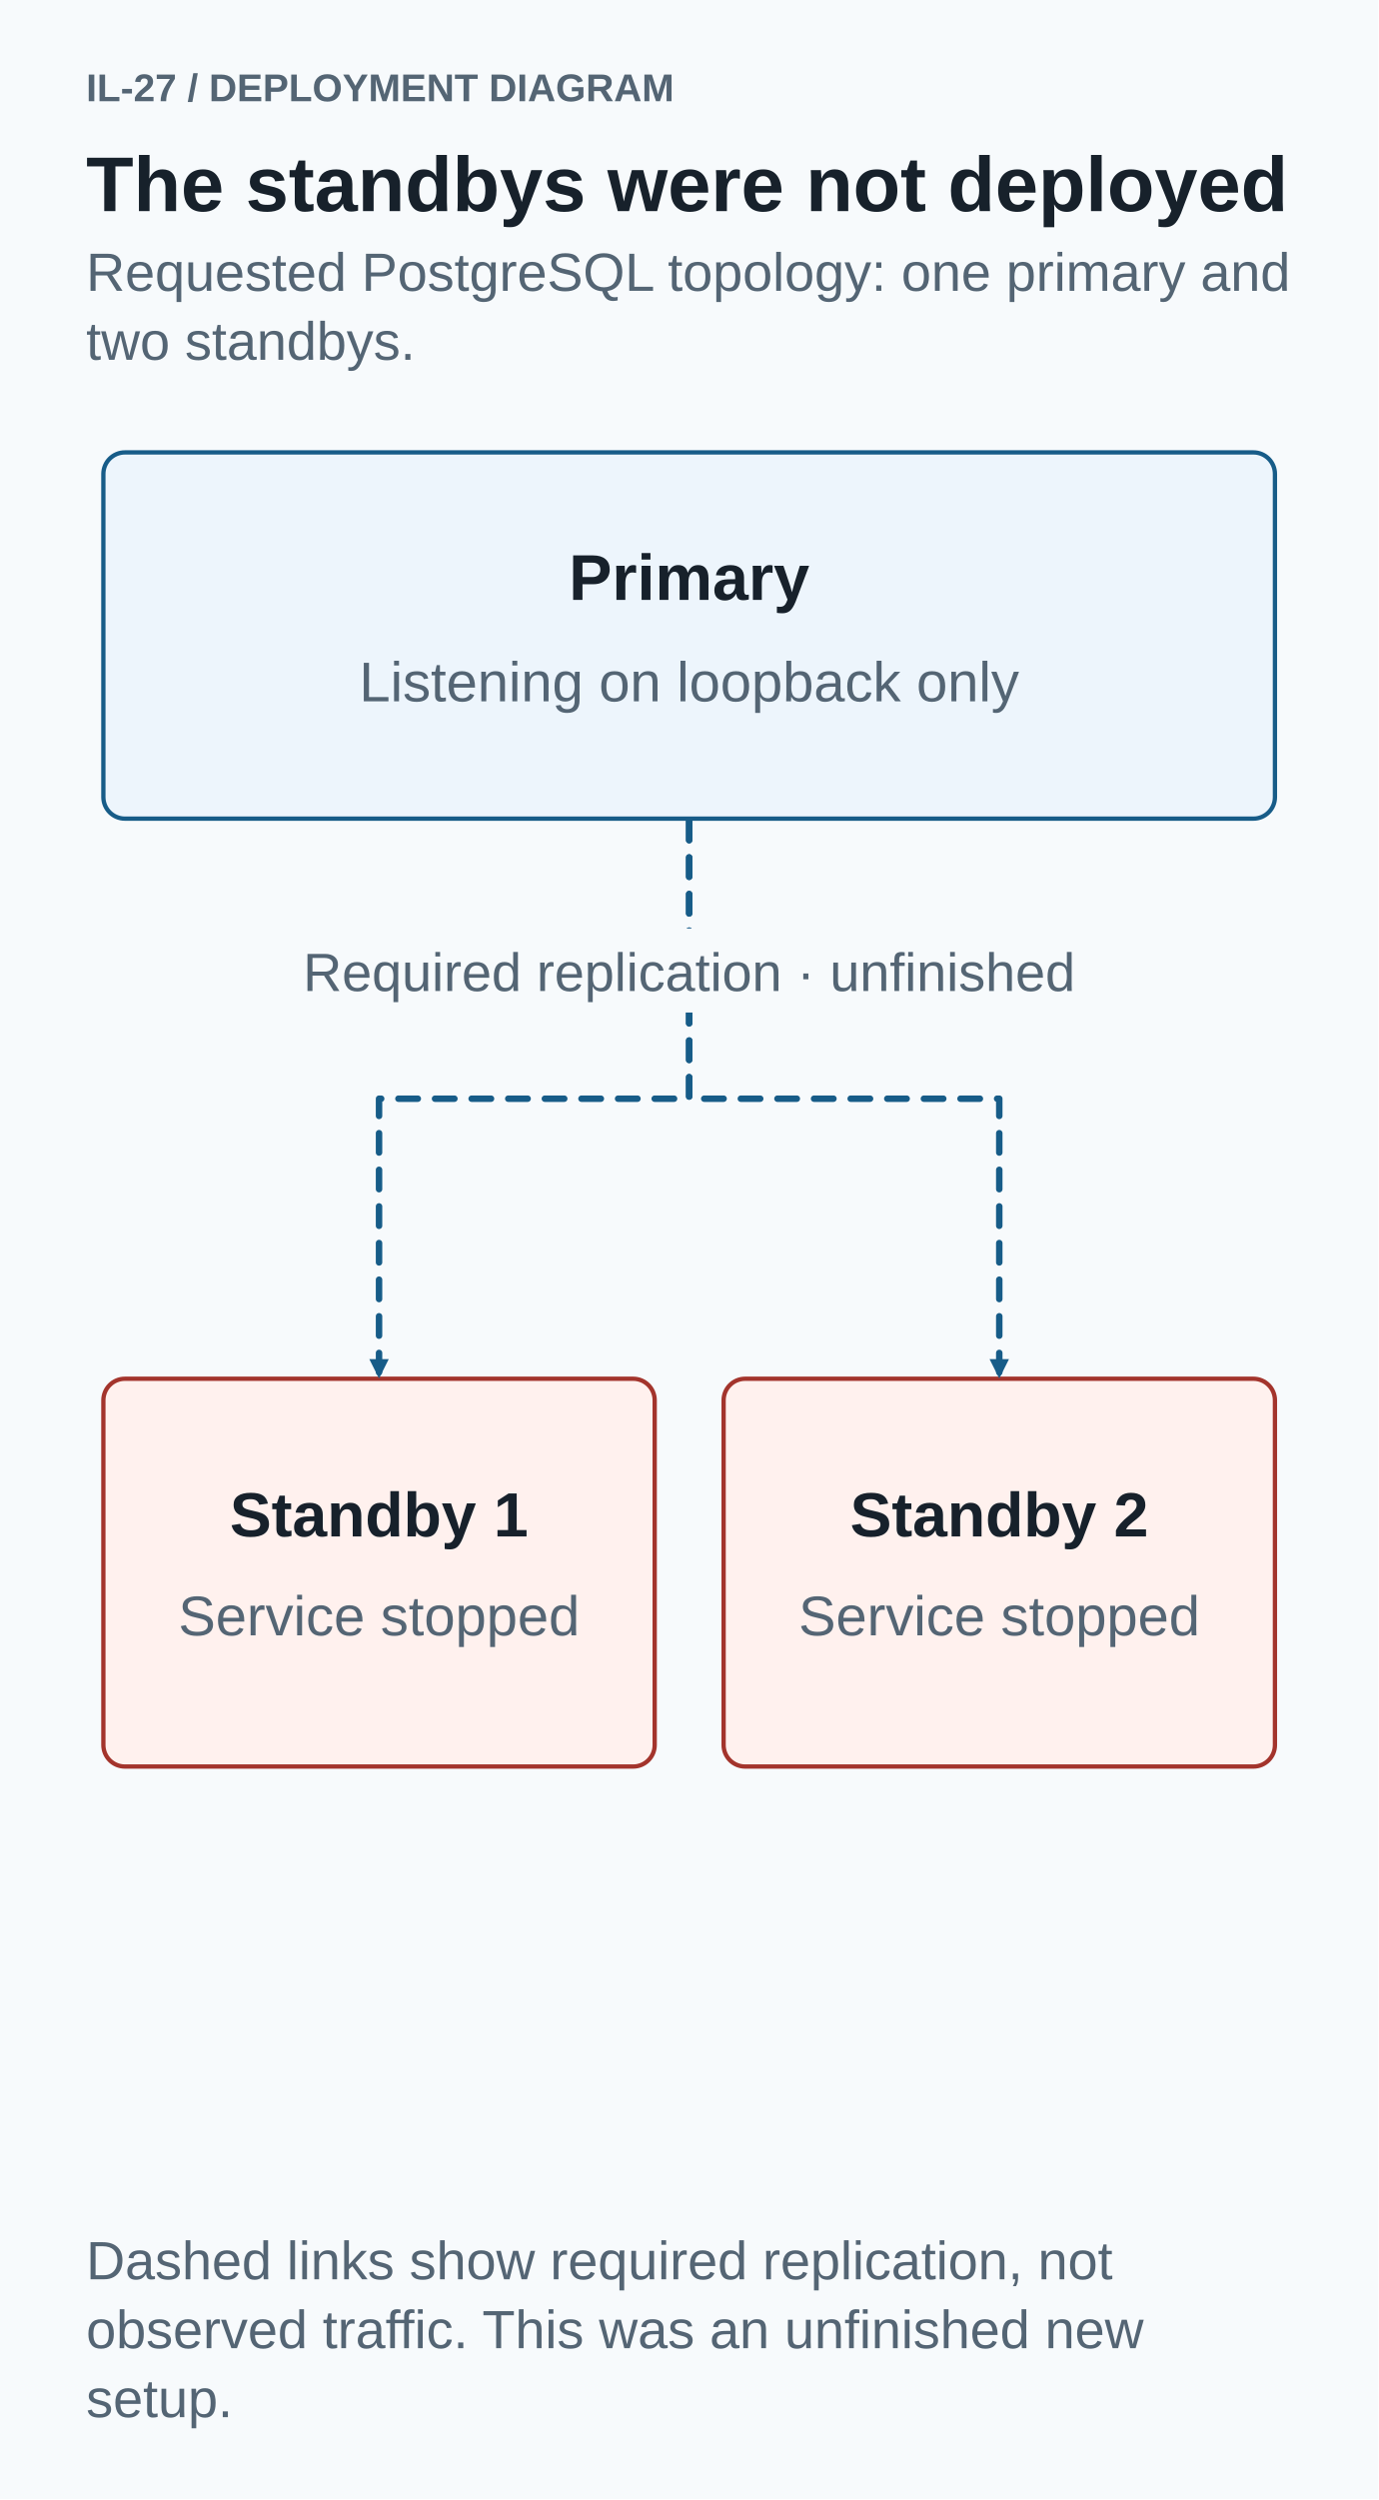
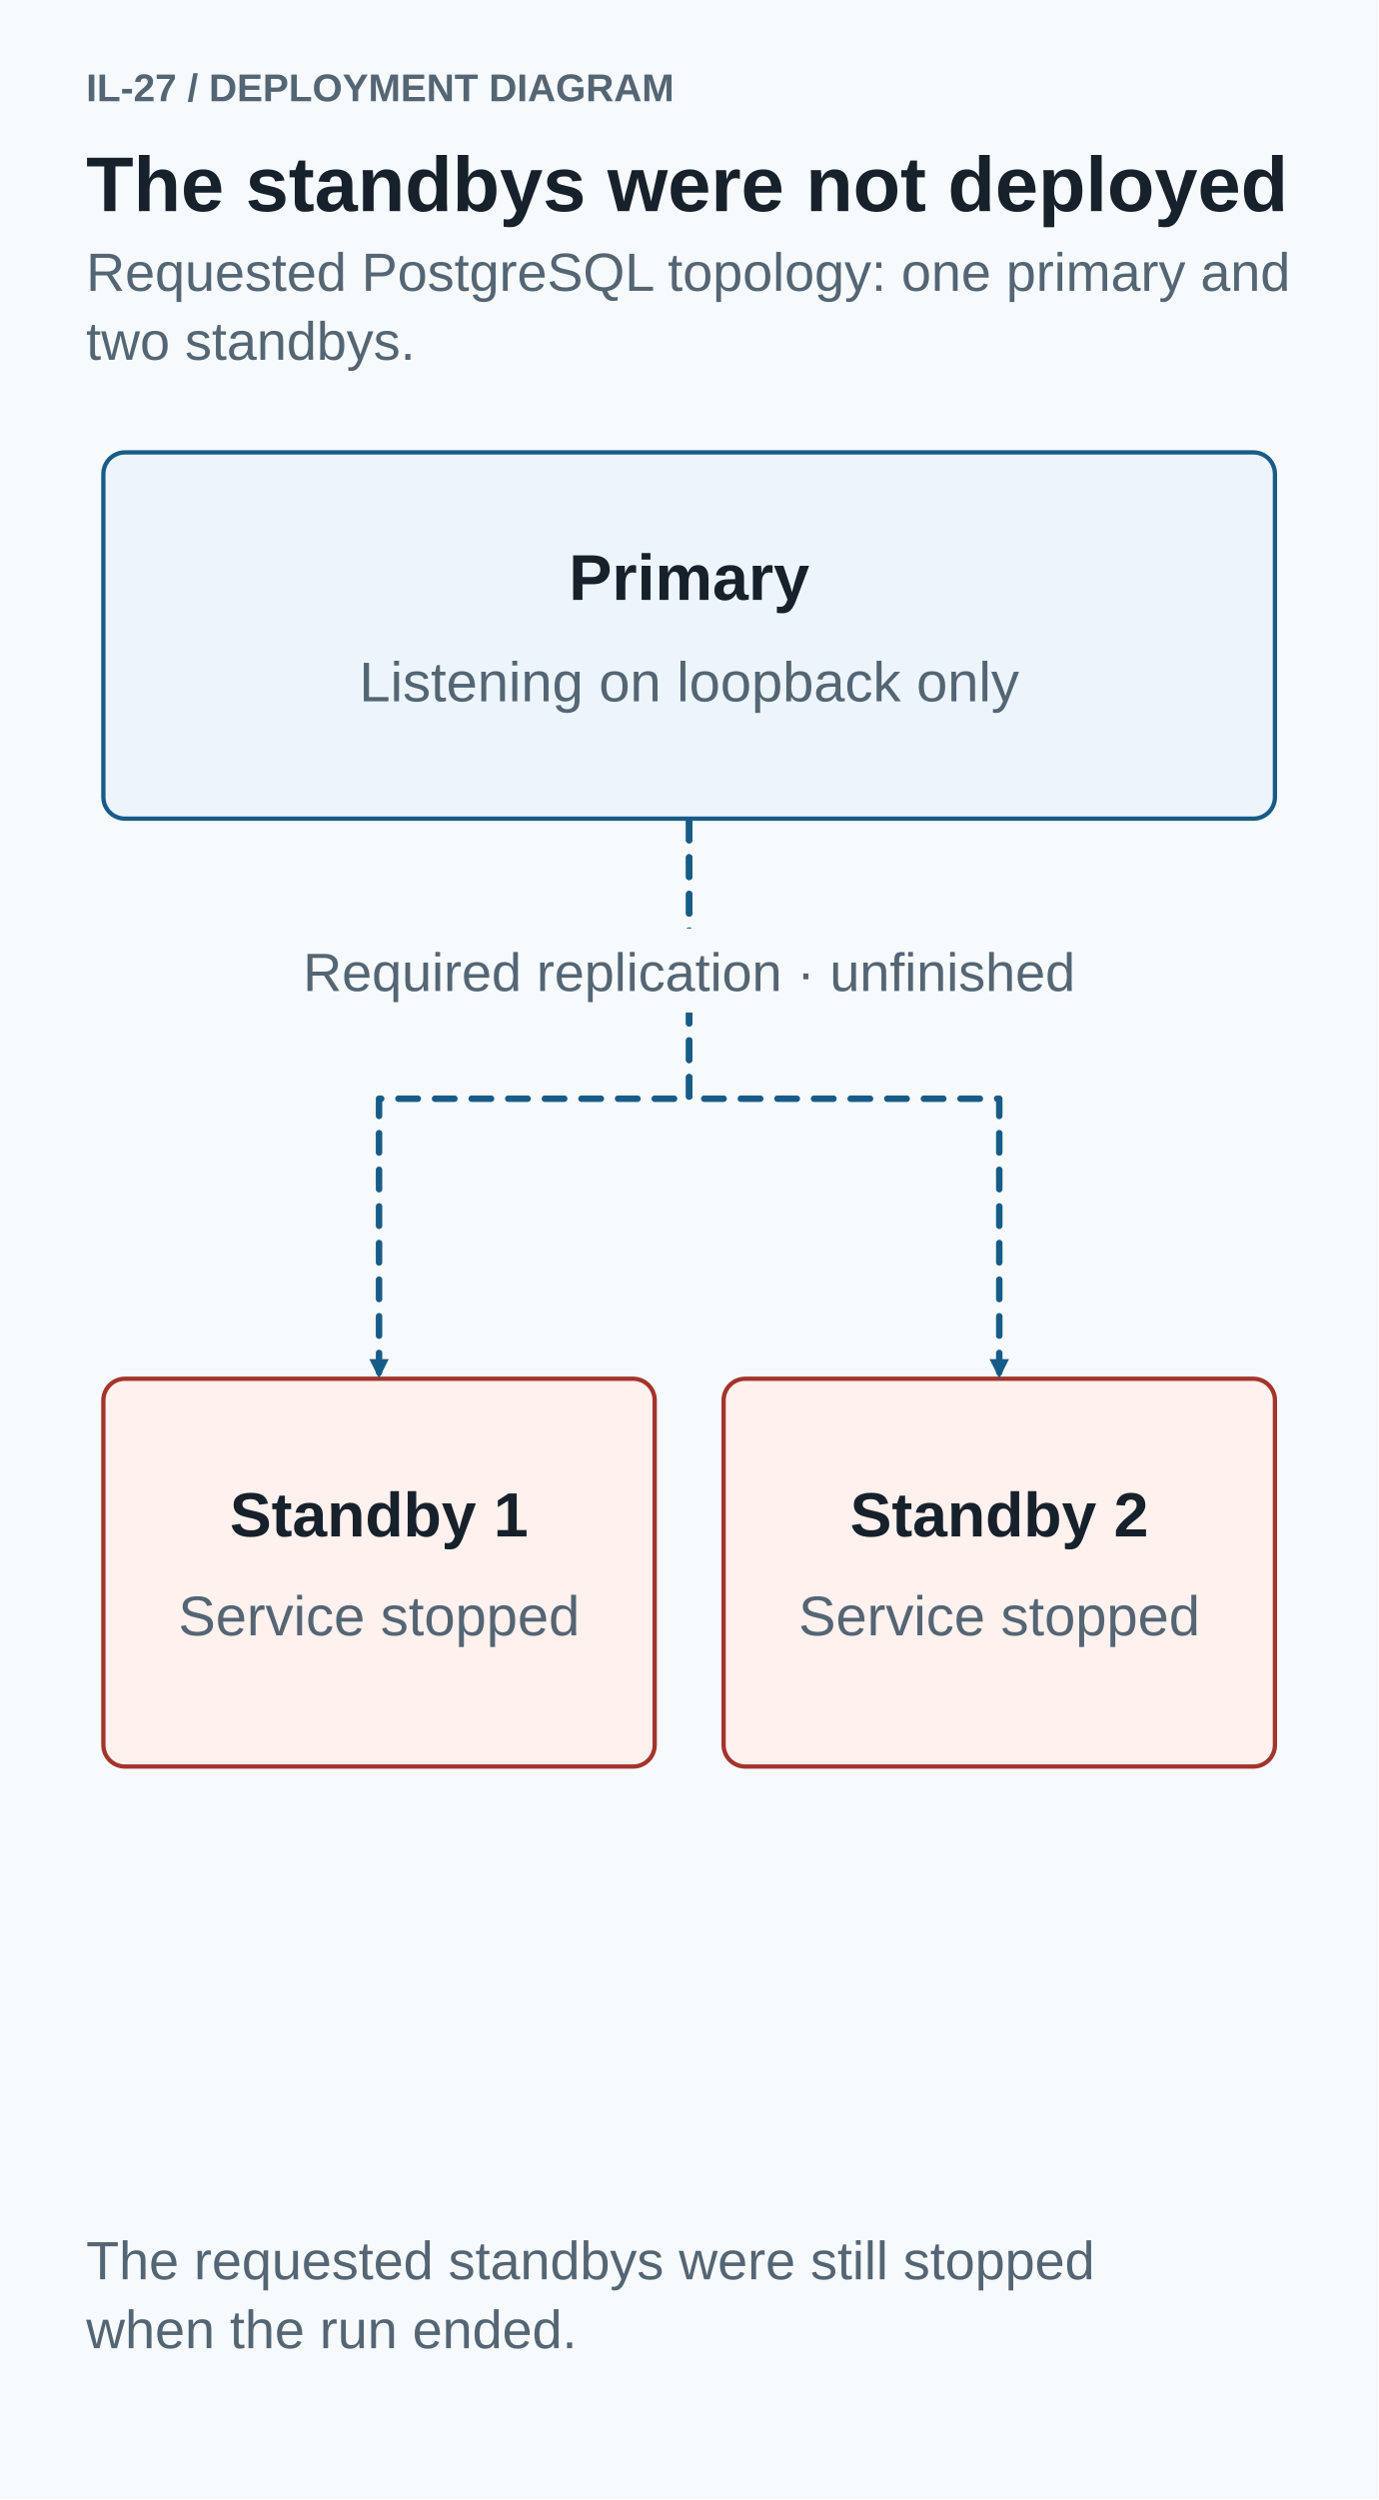
<svg xmlns="http://www.w3.org/2000/svg" width="640" height="1160" viewBox="0 0 640 1160" role="img" aria-labelledby="title desc">
  <style>text{font-family:Arial,Helvetica,sans-serif;fill:#17212b} .label{font-weight:700} .small{fill:#546574}</style>
  <defs>
    <marker id="blue" viewBox="0 0 10 10" refX="9" refY="5" markerWidth="9" markerHeight="9" orient="auto" markerUnits="userSpaceOnUse">
      <path d="M0 0 L10 5 L0 10Z" fill="#175c88" />
    </marker>
    <marker id="blue-start" viewBox="0 0 10 10" refX="1" refY="5" markerWidth="9" markerHeight="9" orient="auto" markerUnits="userSpaceOnUse">
      <path d="M10 0 L0 5 L10 10Z" fill="#175c88" />
    </marker>
    <marker id="green" viewBox="0 0 10 10" refX="9" refY="5" markerWidth="9" markerHeight="9" orient="auto" markerUnits="userSpaceOnUse">
      <path d="M0 0 L10 5 L0 10Z" fill="#176b50" />
    </marker>
    <marker id="green-start" viewBox="0 0 10 10" refX="1" refY="5" markerWidth="9" markerHeight="9" orient="auto" markerUnits="userSpaceOnUse">
      <path d="M10 0 L0 5 L10 10Z" fill="#176b50" />
    </marker>
    <marker id="red" viewBox="0 0 10 10" refX="9" refY="5" markerWidth="9" markerHeight="9" orient="auto" markerUnits="userSpaceOnUse">
      <path d="M0 0 L10 5 L0 10Z" fill="#a3342c" />
    </marker>
    <marker id="red-start" viewBox="0 0 10 10" refX="1" refY="5" markerWidth="9" markerHeight="9" orient="auto" markerUnits="userSpaceOnUse">
      <path d="M10 0 L0 5 L10 10Z" fill="#a3342c" />
    </marker>
    <marker id="amber" viewBox="0 0 10 10" refX="9" refY="5" markerWidth="9" markerHeight="9" orient="auto" markerUnits="userSpaceOnUse">
      <path d="M0 0 L10 5 L0 10Z" fill="#8d580d" />
    </marker>
    <marker id="amber-start" viewBox="0 0 10 10" refX="1" refY="5" markerWidth="9" markerHeight="9" orient="auto" markerUnits="userSpaceOnUse">
      <path d="M10 0 L0 5 L10 10Z" fill="#8d580d" />
    </marker>
    <marker id="ink" viewBox="0 0 10 10" refX="9" refY="5" markerWidth="9" markerHeight="9" orient="auto" markerUnits="userSpaceOnUse">
      <path d="M0 0 L10 5 L0 10Z" fill="#17212b" />
    </marker>
    <marker id="ink-start" viewBox="0 0 10 10" refX="1" refY="5" markerWidth="9" markerHeight="9" orient="auto" markerUnits="userSpaceOnUse">
      <path d="M10 0 L0 5 L10 10Z" fill="#17212b" />
    </marker>
    <marker id="muted" viewBox="0 0 10 10" refX="9" refY="5" markerWidth="9" markerHeight="9" orient="auto" markerUnits="userSpaceOnUse">
      <path d="M0 0 L10 5 L0 10Z" fill="#546574" />
    </marker>
    <marker id="muted-start" viewBox="0 0 10 10" refX="1" refY="5" markerWidth="9" markerHeight="9" orient="auto" markerUnits="userSpaceOnUse">
      <path d="M10 0 L0 5 L10 10Z" fill="#546574" />
    </marker>
    <marker id="line" viewBox="0 0 10 10" refX="9" refY="5" markerWidth="9" markerHeight="9" orient="auto" markerUnits="userSpaceOnUse">
      <path d="M0 0 L10 5 L0 10Z" fill="#b8c7d3" />
    </marker>
    <marker id="line-start" viewBox="0 0 10 10" refX="1" refY="5" markerWidth="9" markerHeight="9" orient="auto" markerUnits="userSpaceOnUse">
      <path d="M10 0 L0 5 L10 10Z" fill="#b8c7d3" />
    </marker>
  </defs>
  <rect width="640" height="1160" fill="#f7fafc" />
  <text x="40" y="47" font-size="18" fill="#546574" style="fill:#546574" text-anchor="start" font-weight="700">IL-27  /  DEPLOYMENT DIAGRAM</text>
  <text x="40" y="98" font-size="36" fill="#17212b" style="fill:#17212b" text-anchor="start" font-weight="700">The standbys were not deployed</text>
  <text x="40" y="135" font-size="25" fill="#546574" style="fill:#546574" text-anchor="start">Requested PostgreSQL topology: one primary and</text>
  <text x="40" y="167" font-size="25" fill="#546574" style="fill:#546574" text-anchor="start">two standbys.</text>
  <g data-node="Primary" data-bounds="48,210,544,170">
    <rect x="48" y="210" width="544" height="170" rx="10" fill="#edf5fc" stroke="#175c88" stroke-width="2" />
    <text x="320" y="278.45" font-size="30" fill="#17212b" style="fill:#17212b" text-anchor="middle" font-weight="700">Primary</text>
    <text x="320" y="325.55" font-size="26" fill="#546574" style="fill:#546574" text-anchor="middle">Listening on loopback only</text>
  </g>
  <g data-node="Standby 1" data-bounds="48,640,256,180">
    <rect x="48" y="640" width="256" height="180" rx="10" fill="#fff1ee" stroke="#a3342c" stroke-width="2" />
    <text x="176" y="713.185" font-size="29" fill="#17212b" style="fill:#17212b" text-anchor="middle" font-weight="700">Standby 1</text>
    <text x="176" y="759.115" font-size="26" fill="#546574" style="fill:#546574" text-anchor="middle">Service stopped</text>
  </g>
  <path d="M320 381 L320 510 L176 510 L176 639" fill="none" stroke="#175c88" stroke-width="3" stroke-linecap="round" stroke-linejoin="round" stroke-dasharray="9 8" marker-end="url(#blue)" />
  <g data-node="Standby 2" data-bounds="336,640,256,180">
    <rect x="336" y="640" width="256" height="180" rx="10" fill="#fff1ee" stroke="#a3342c" stroke-width="2" />
    <text x="464" y="713.185" font-size="29" fill="#17212b" style="fill:#17212b" text-anchor="middle" font-weight="700">Standby 2</text>
    <text x="464" y="759.115" font-size="26" fill="#546574" style="fill:#546574" text-anchor="middle">Service stopped</text>
  </g>
  <path d="M320 381 L320 510 L464 510 L464 639" fill="none" stroke="#175c88" stroke-width="3" stroke-linecap="round" stroke-linejoin="round" stroke-dasharray="9 8" marker-end="url(#blue)" />
  <rect x="45" y="431" width="550" height="39" rx="4" fill="#f7fafc" />
  <text x="320" y="460" font-size="25" fill="#546574" style="fill:#546574" text-anchor="middle" class="edge">Required replication · unfinished</text>
-   <text x="40" y="1058" font-size="25" fill="#546574" style="fill:#546574" text-anchor="start">Dashed links show required replication, not</text>
-   <text x="40" y="1090" font-size="25" fill="#546574" style="fill:#546574" text-anchor="start">observed traffic. This was an unfinished new</text>
-   <text x="40" y="1122" font-size="25" fill="#546574" style="fill:#546574" text-anchor="start">setup.</text>
+   <text x="40" y="1058.0" font-size="25" fill="#546574" style="fill:#546574" text-anchor="start">The requested standbys were still stopped</text>
+   <text x="40" y="1090.0" font-size="25" fill="#546574" style="fill:#546574" text-anchor="start">when the run ended.</text>
</svg>
